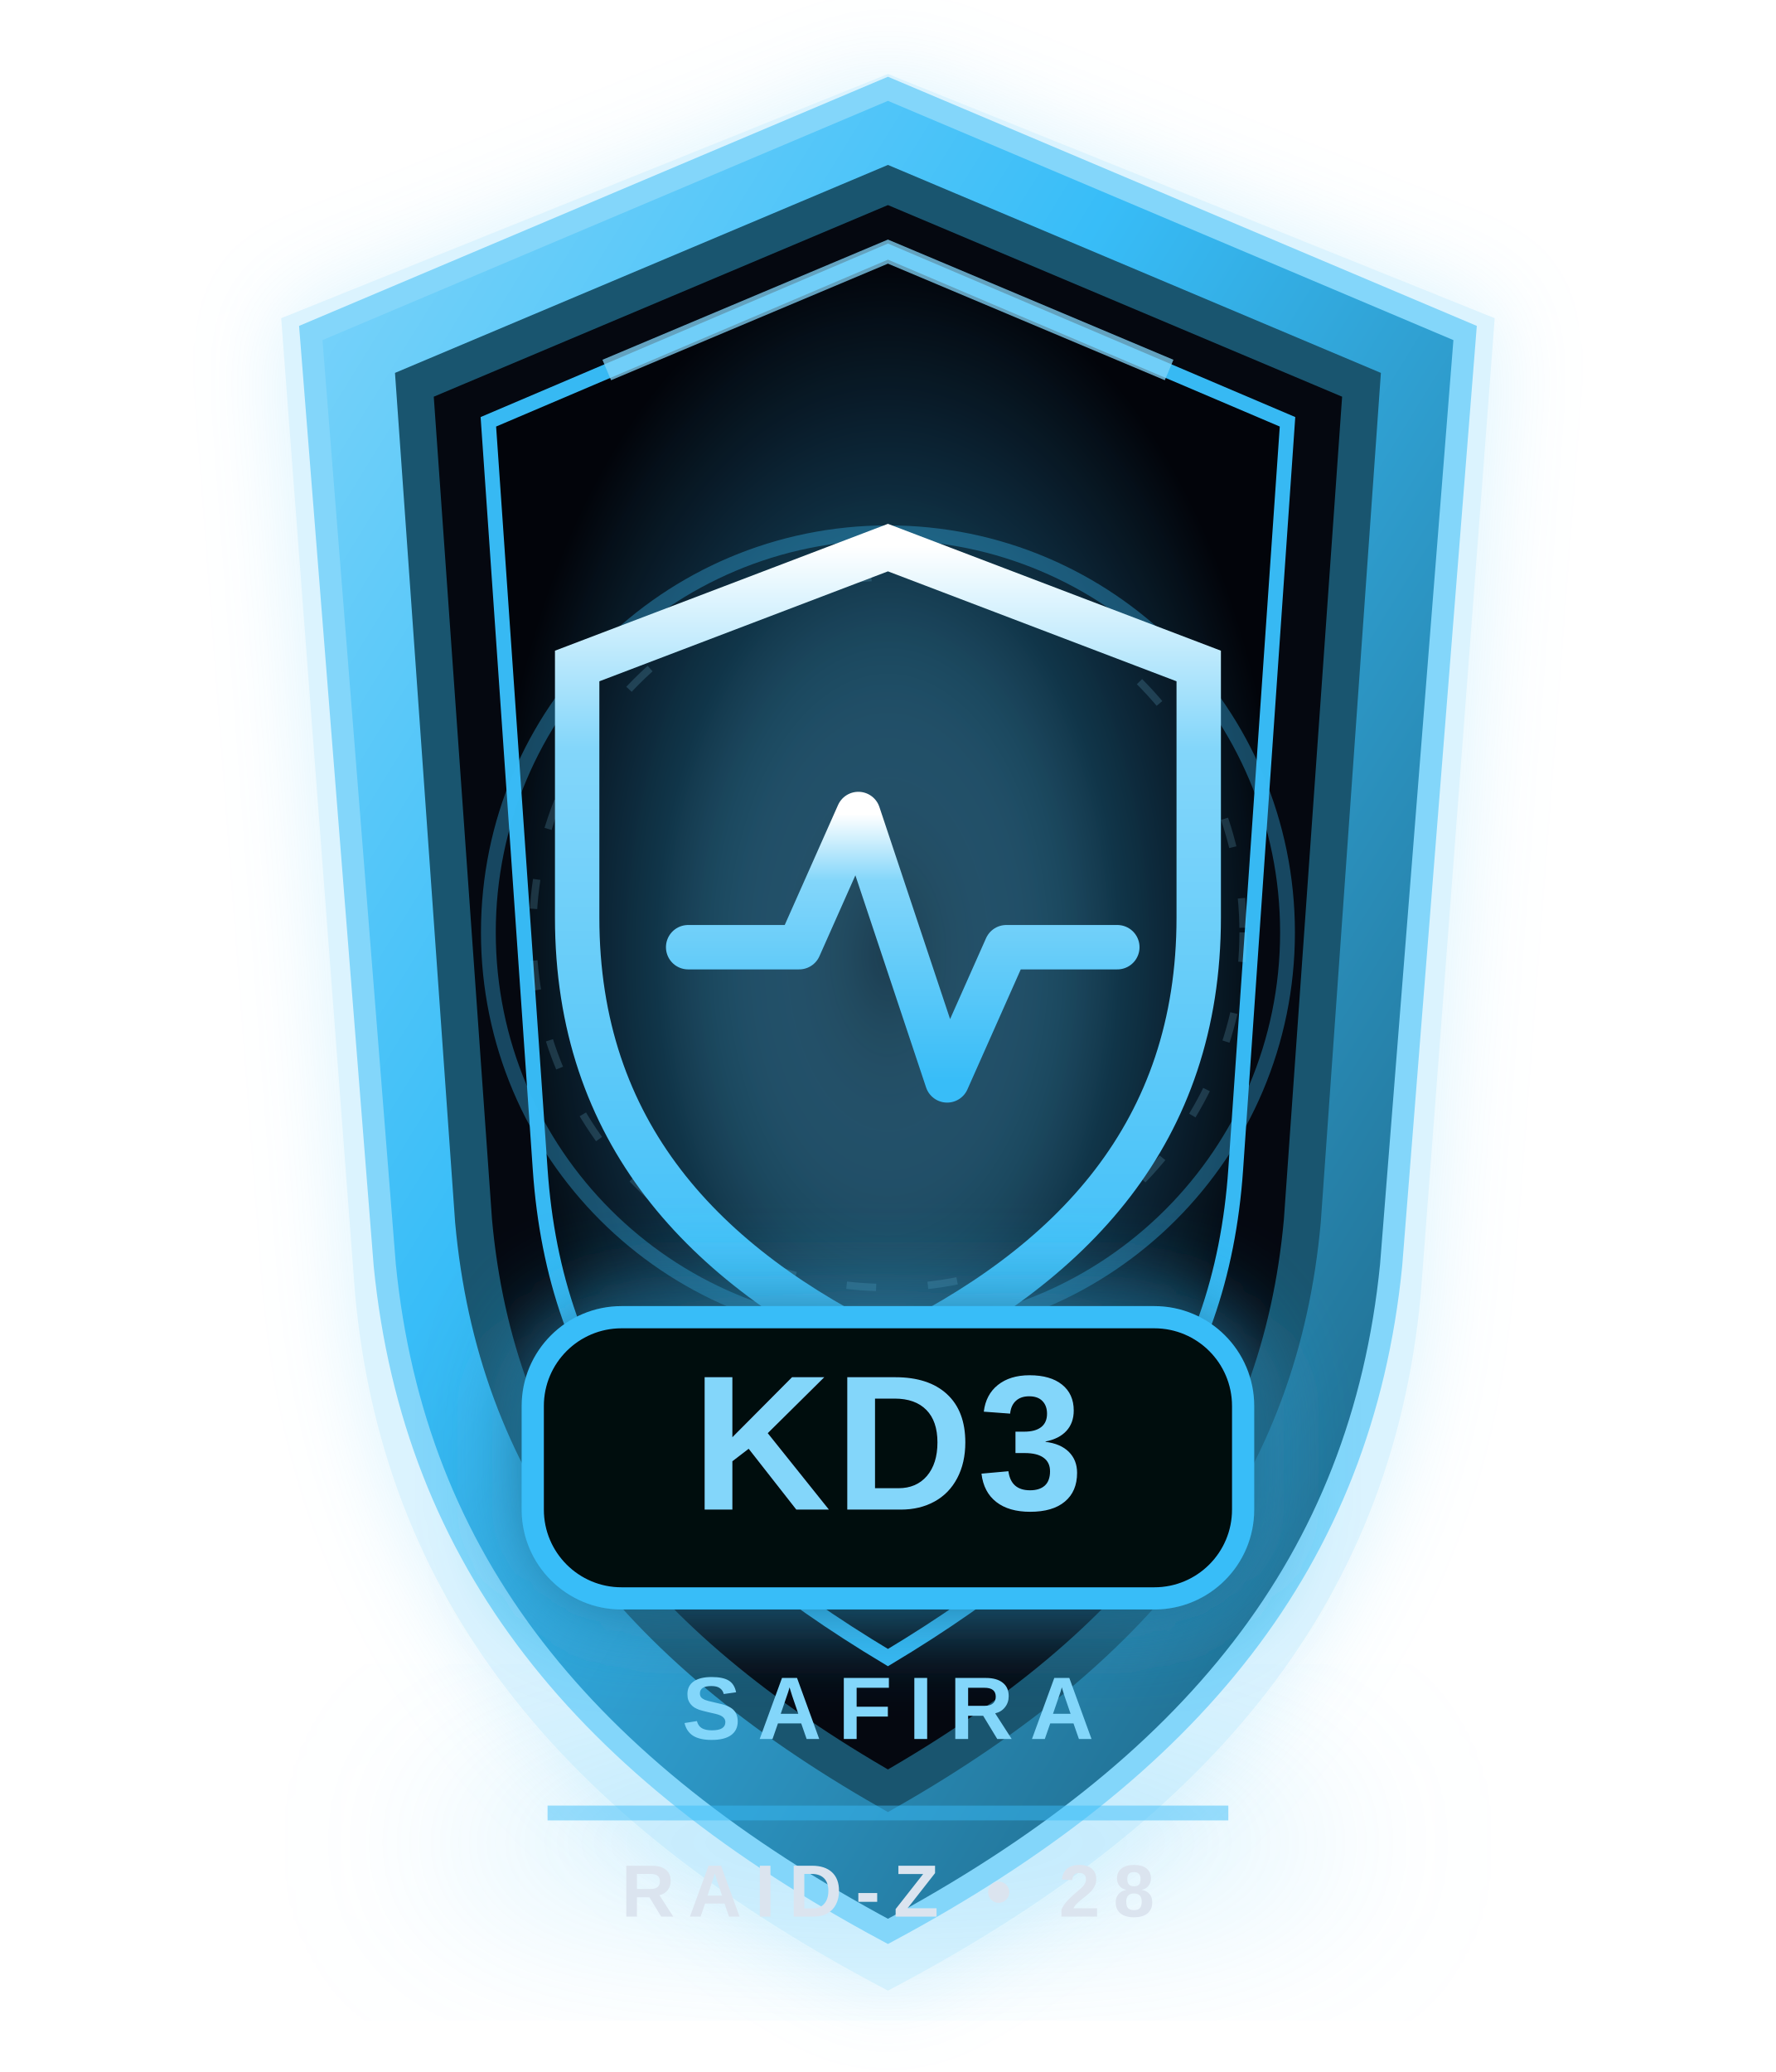
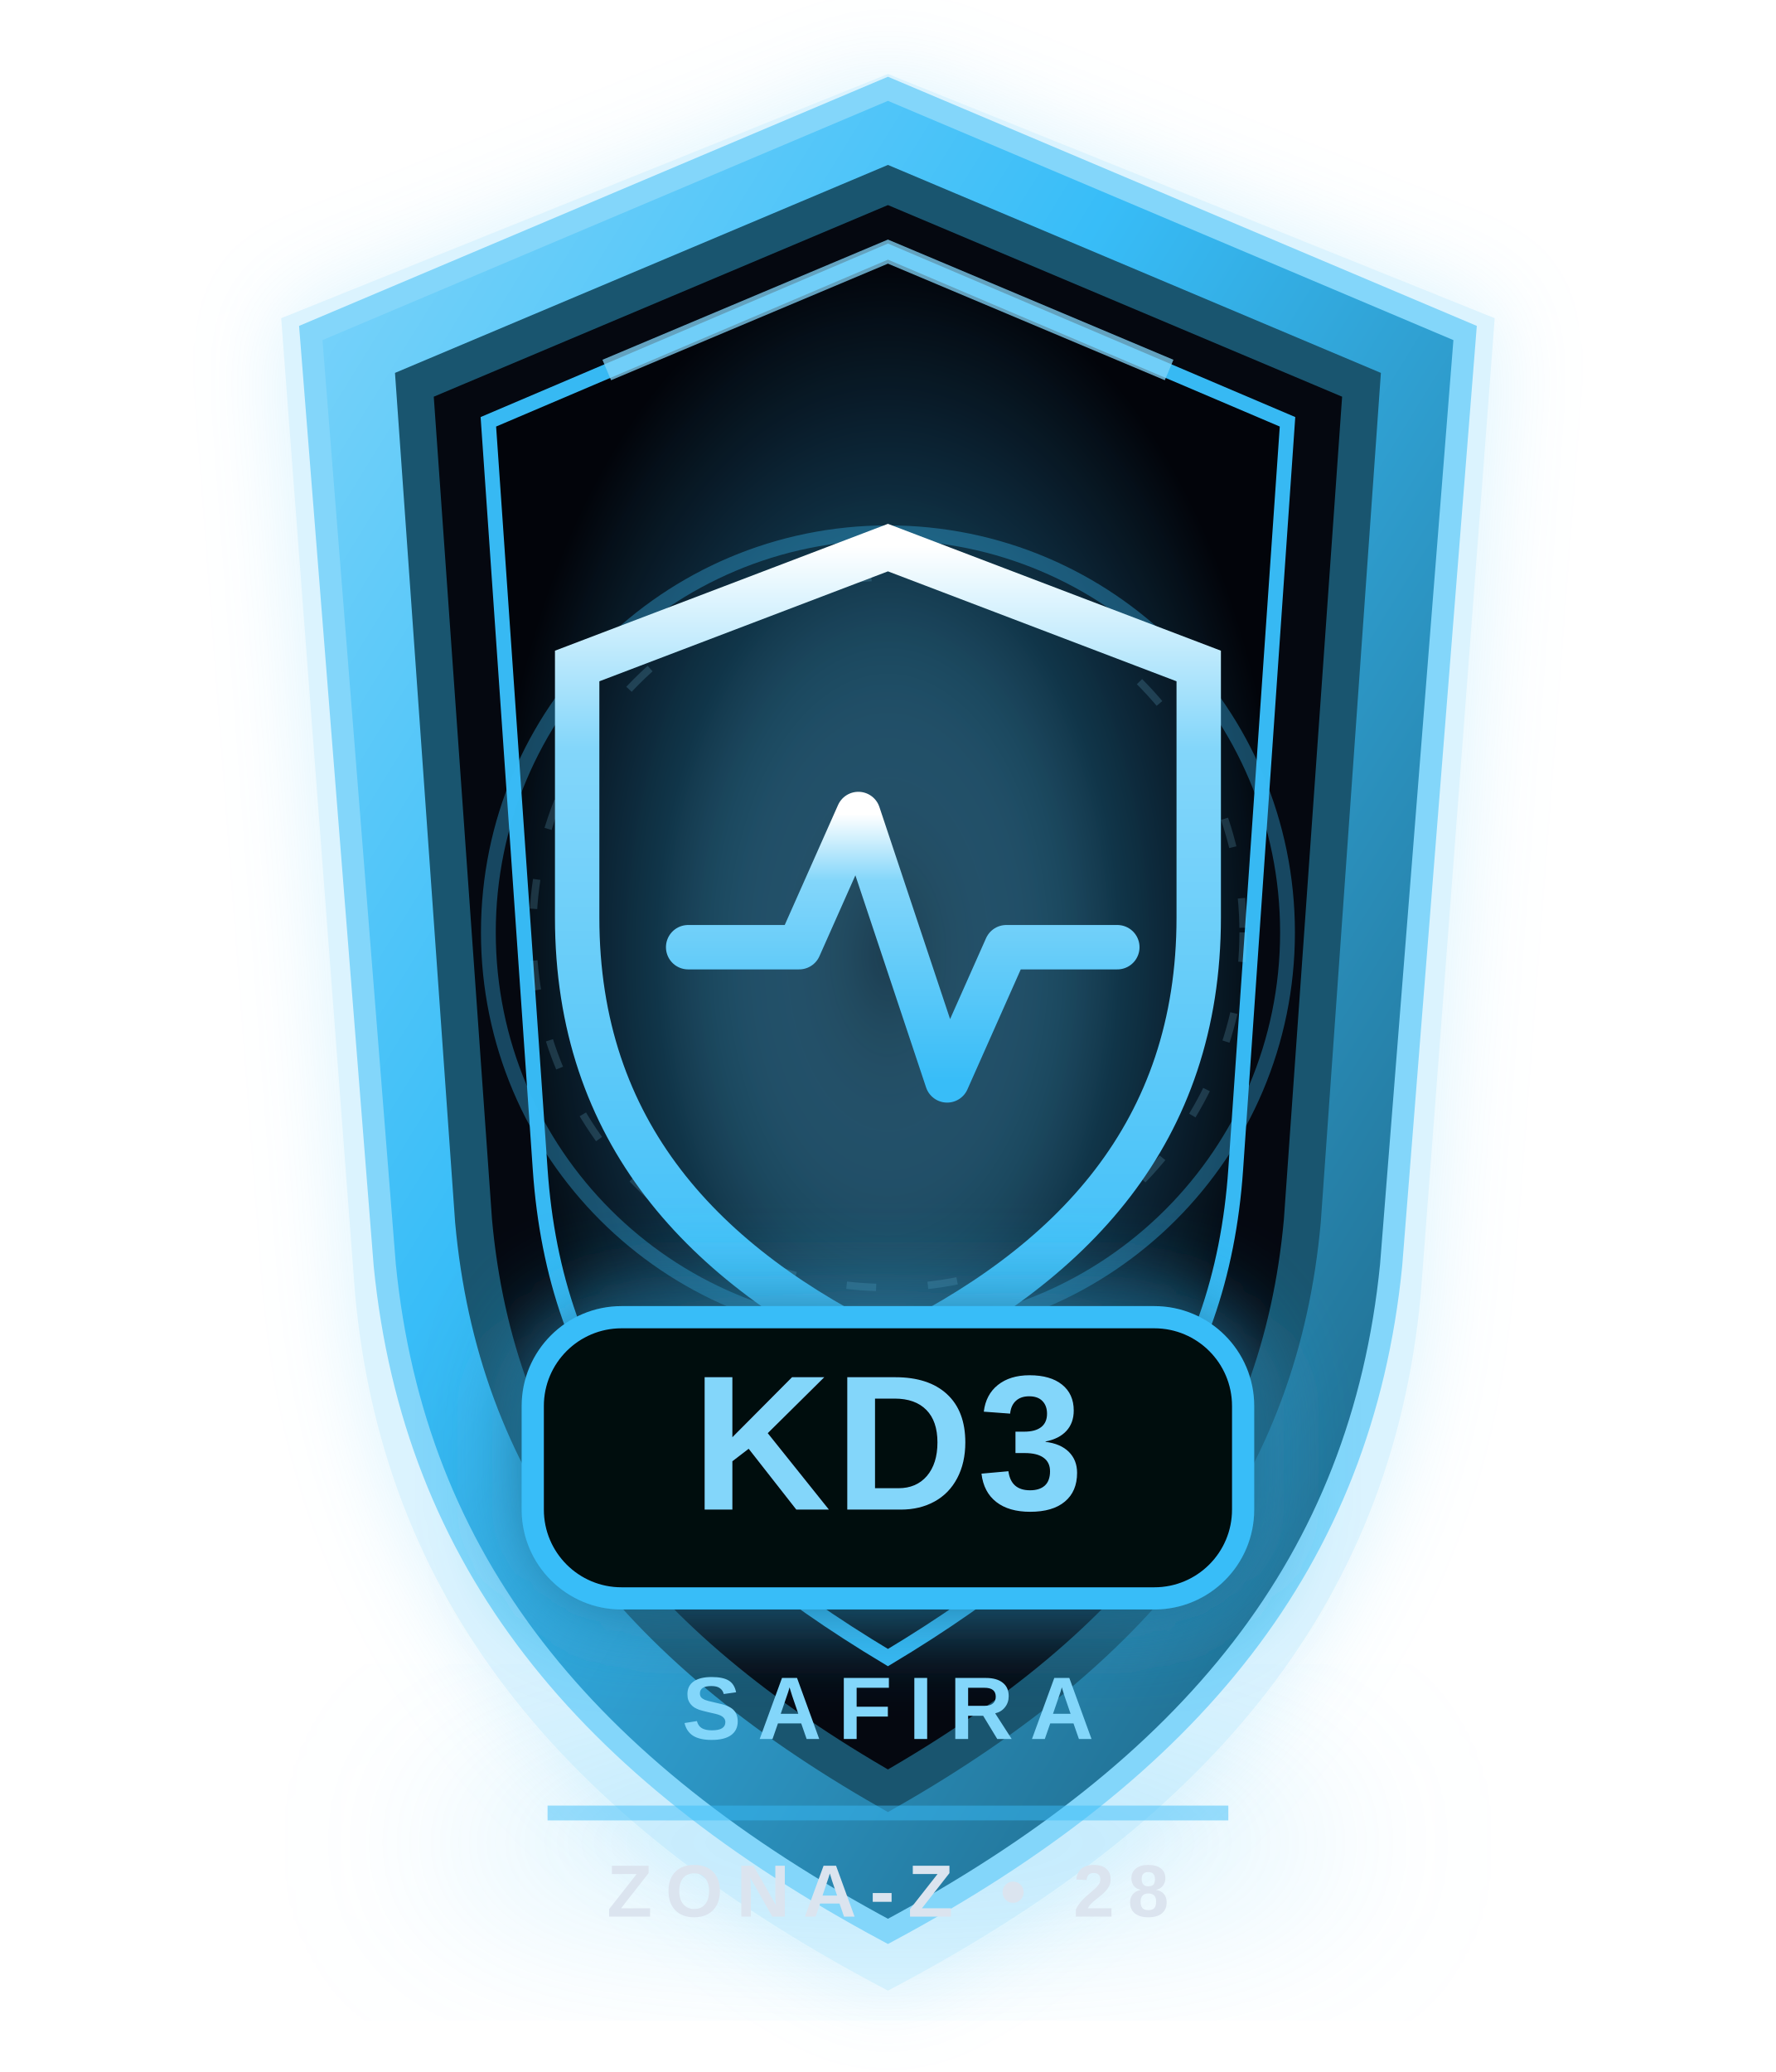
<svg xmlns="http://www.w3.org/2000/svg" width="240" height="280" viewBox="0 0 240 280" role="img" aria-label="Sobrevivente de Elite">
  <defs>
    <linearGradient id="shield" x1="0" y1="0" x2="1" y2="1">
      <stop offset="0" stop-color="#83d6fa" />
      <stop offset=".38" stop-color="#38bdf8" />
      <stop offset="1" stop-color="#19556f" />
    </linearGradient>
    <linearGradient id="glow" x1="0" y1="0" x2="0" y2="1">
      <stop offset="0" stop-color="#fff" />
      <stop offset=".25" stop-color="#83d6fa" />
      <stop offset="1" stop-color="#38bdf8" />
    </linearGradient>
    <radialGradient id="core">
      <stop offset="0" stop-color="#5bc8f9" stop-opacity=".28" />
      <stop offset=".58" stop-color="#11384d" stop-opacity=".95" />
      <stop offset="1" stop-color="#02040a" />
    </radialGradient>
    <filter id="shadow" x="-70%" y="-70%" width="240%" height="240%">
      <feGaussianBlur stdDeviation="6" result="b" />
      <feMerge>
        <feMergeNode in="b" />
        <feMergeNode in="SourceGraphic" />
      </feMerge>
    </filter>
    <filter id="soft" x="-50%" y="-50%" width="200%" height="200%">
      <feGaussianBlur stdDeviation="12" />
    </filter>
  </defs>
  <ellipse cx="120" cy="249" rx="62" ry="12" fill="#38bdf8" opacity=".18" filter="url(#soft)" />
  <path d="M120 10 202 43l-10 132c-4 43-30 72-72 94-42-22-68-51-72-94L38 43Z" fill="#38bdf8" opacity=".18" filter="url(#shadow)" />
  <path d="M120 12 198 45l-10 126c-4 40-27 68-68 90-41-22-64-50-68-90L42 45Z" fill="url(#shield)" stroke="#83d6fa" stroke-width="3" />
  <path d="M120 25 184 52l-8 113c-3 33-21 57-56 77-35-20-53-44-56-77L56 52Z" fill="#050810" stroke="#19556f" stroke-width="5" />
  <path d="M120 34 174 57l-7 101c-2 29-17 48-47 66-30-18-45-37-47-66L66 57Z" fill="url(#core)" stroke="#38bdf8" stroke-width="2" opacity=".98" />
  <path d="M82 50 120 34l38 16" fill="none" stroke="#83d6fa" stroke-width="3" opacity=".75" />
  <circle cx="120" cy="126" r="54" fill="none" stroke="#38bdf8" stroke-width="2" opacity=".35" />
  <circle cx="120" cy="126" r="48" fill="none" stroke="#83d6fa" stroke-width="1" opacity=".18" stroke-dasharray="4 7" />
  <g transform="translate(120 126)" fill="none" stroke="url(#glow)" stroke-width="6">
    <path d="M0-52 42-36v34c0 29-17 47-42 59-25-12-42-30-42-59v-34Z" />
    <path d="M-27 2h15l8-18 12 36 8-18h15" stroke-linecap="round" stroke-linejoin="round" />
  </g>
  <g filter="url(#shadow)">
    <rect x="72" y="178" width="96" height="38" rx="12" fill="#05070c" stroke="#38bdf8" stroke-width="3" />
    <text x="120" y="204" fill="#83d6fa" text-anchor="middle" font-family="Arial Black,Arial,sans-serif" font-size="26" font-weight="900" letter-spacing=".5">KD3</text>
  </g>
  <text x="120" y="235" fill="#83d6fa" text-anchor="middle" font-family="Arial,Helvetica,sans-serif" font-size="12" font-weight="900" letter-spacing="2.2">SAFIRA</text>
  <path d="M74 245h92" stroke="#38bdf8" stroke-width="2" opacity=".48" />
-   <text x="120" y="259" fill="#dbe4ef" text-anchor="middle" font-family="Arial,Helvetica,sans-serif" font-size="10" font-weight="800" letter-spacing="1.8">RAID-Z • 28</text>
+   <text x="120" y="259" fill="#dbe4ef" text-anchor="middle" font-family="Arial,Helvetica,sans-serif" font-size="10" font-weight="800" letter-spacing="1.8">ZONA-Z • 28</text>
</svg>
